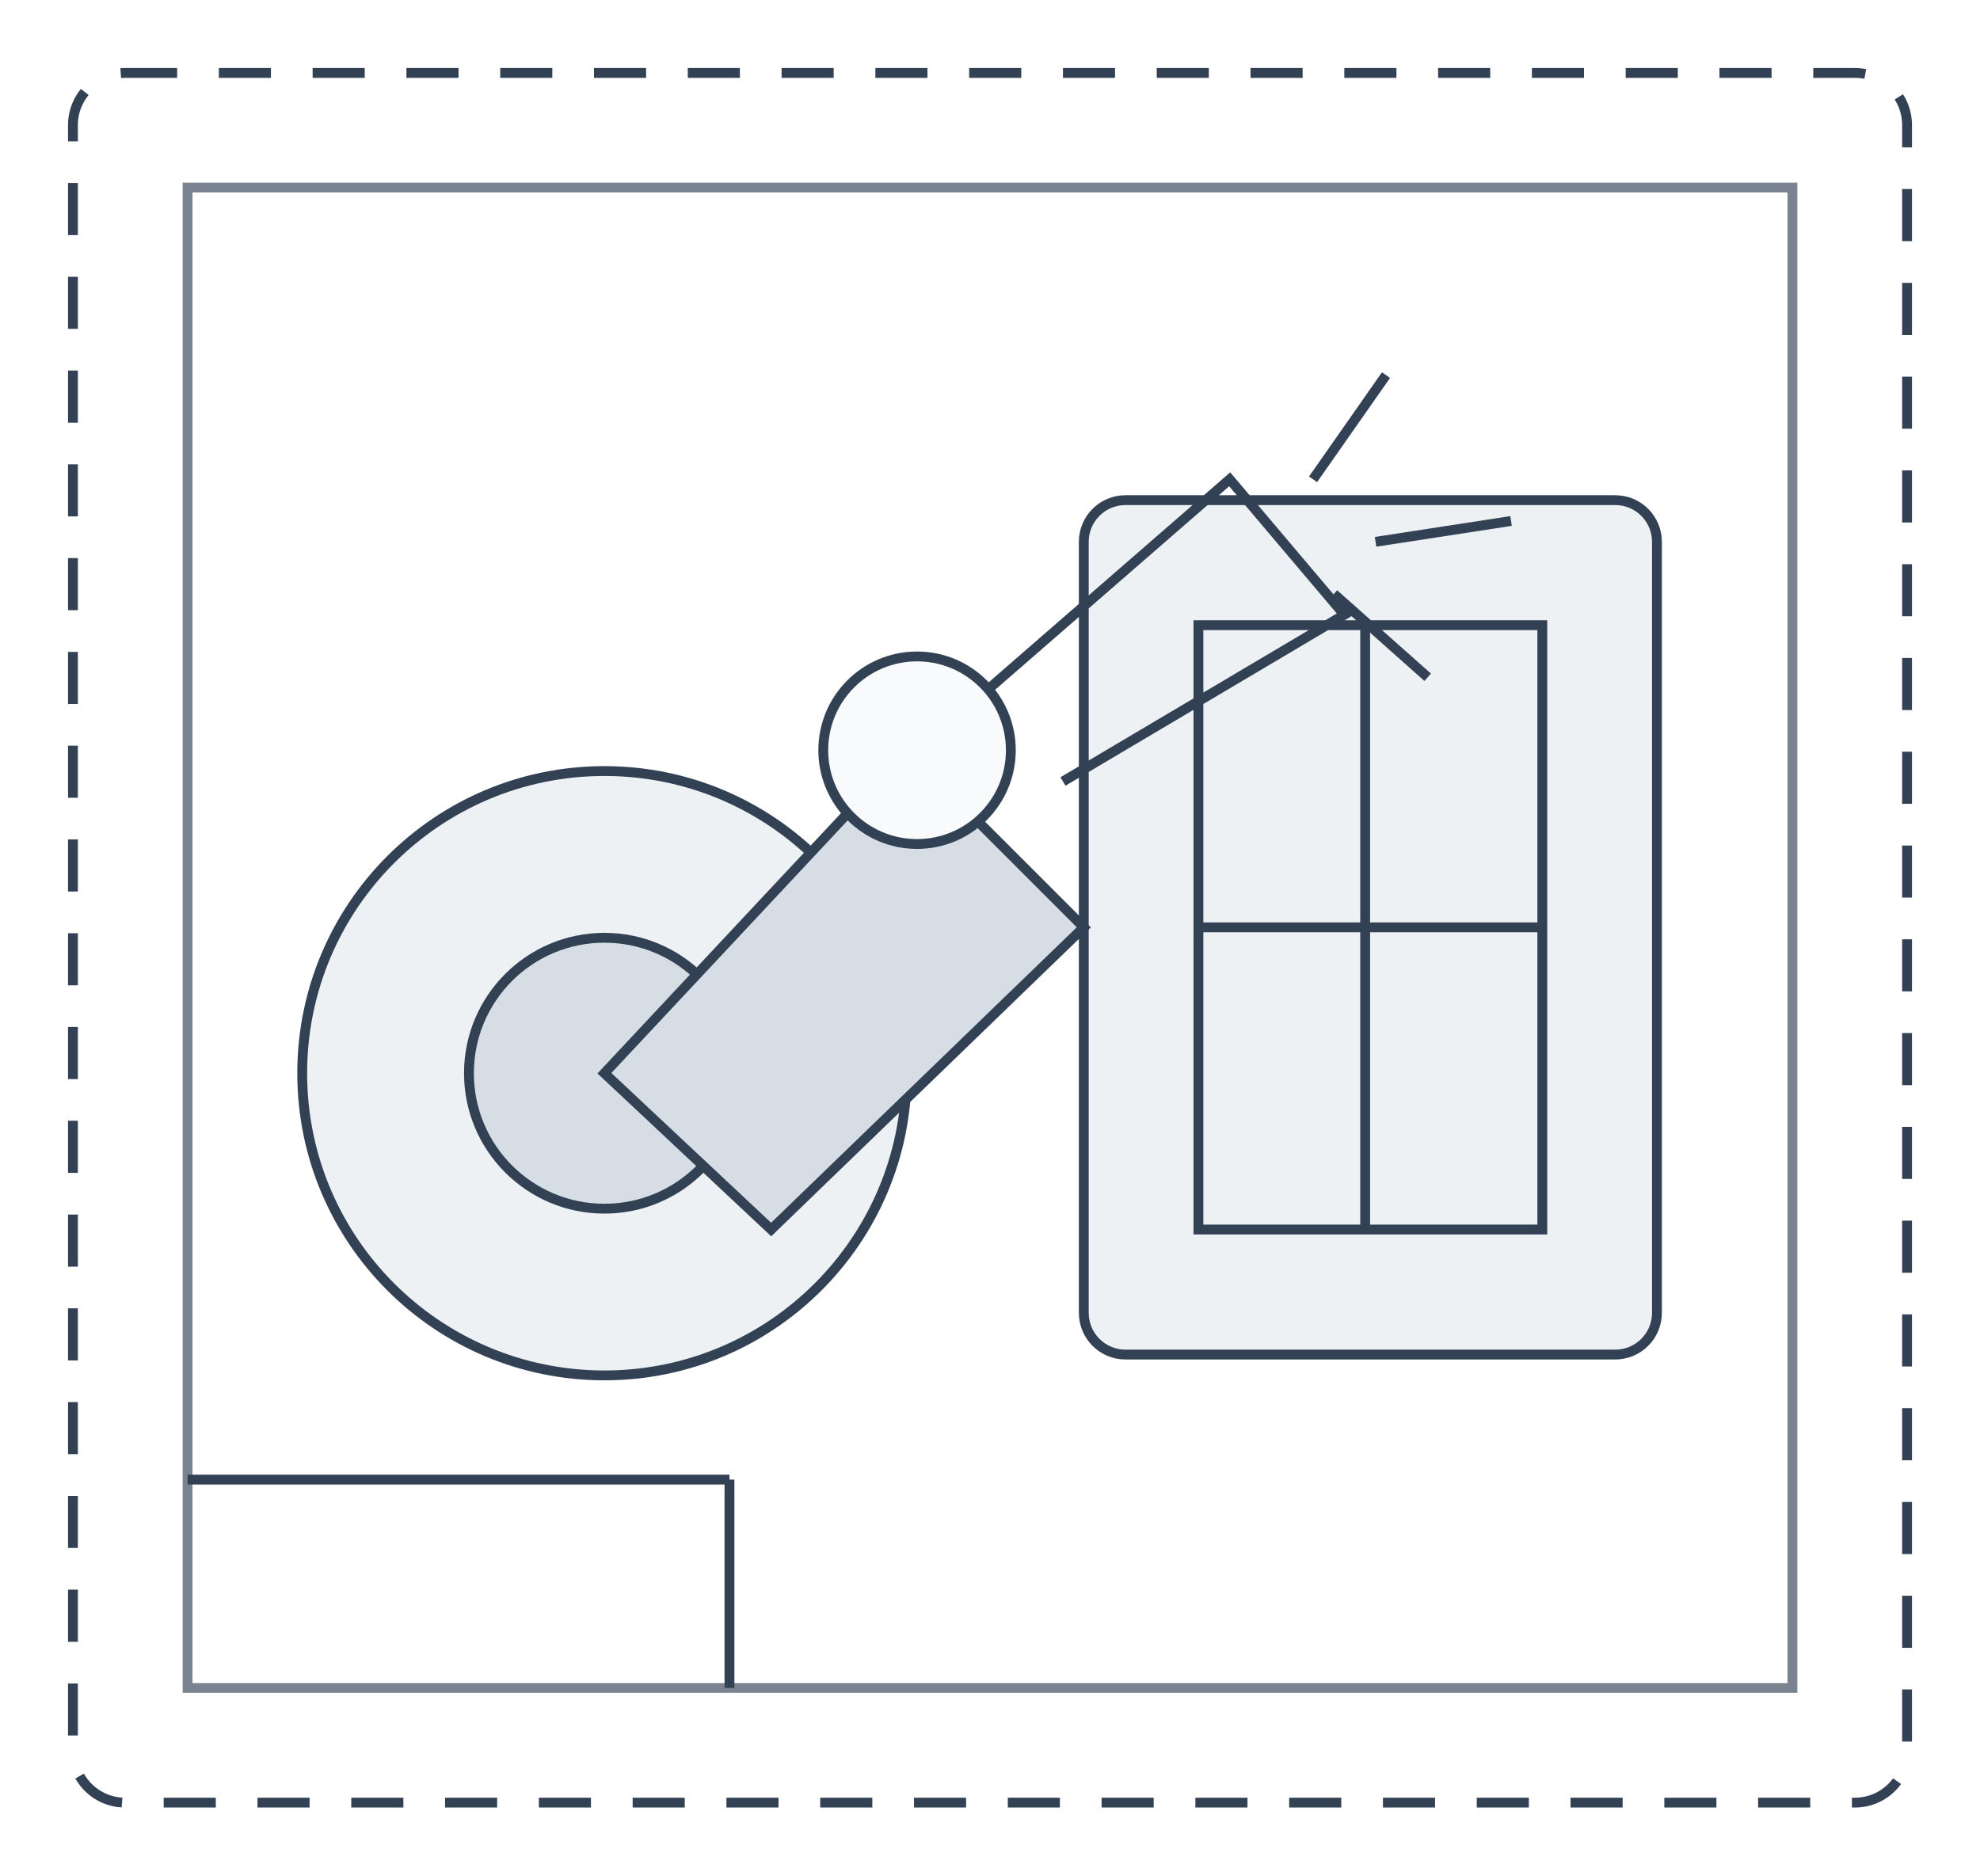
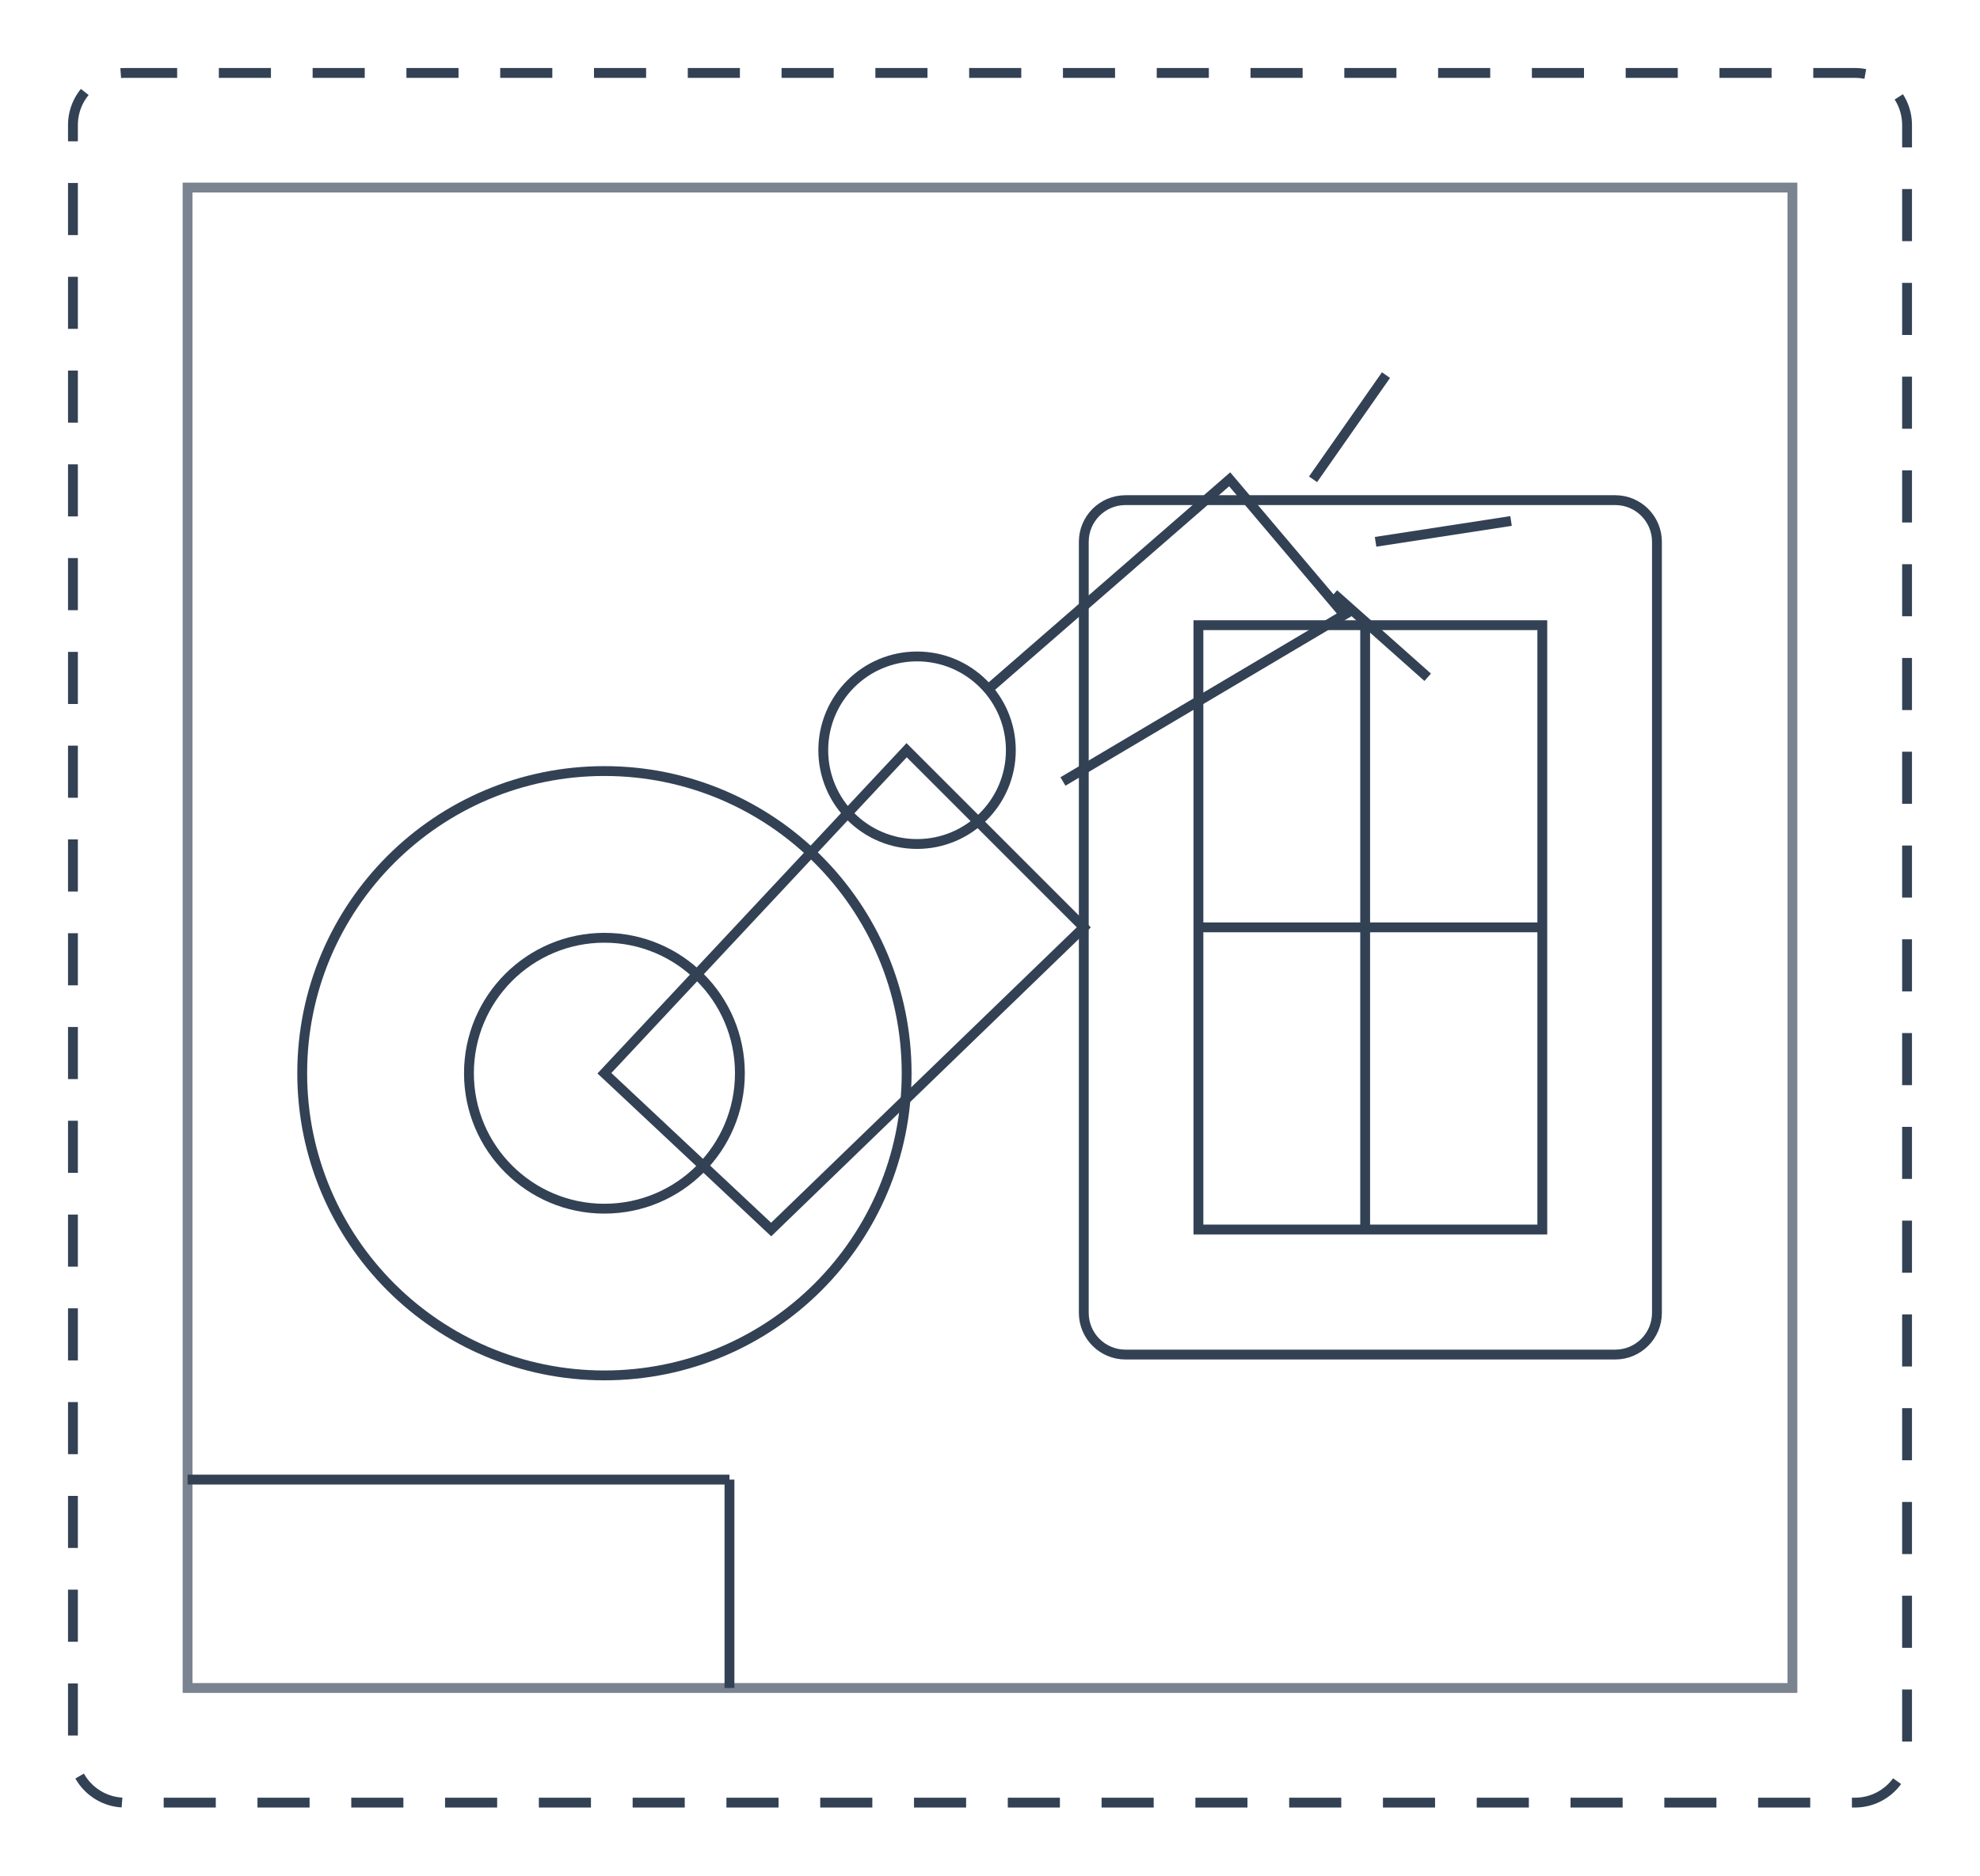
<svg xmlns="http://www.w3.org/2000/svg" viewBox="0 0 190 180" role="img" aria-label="Célula robotizada de solda vista de cima">
  <style>[stroke]{stroke-width:.25mm!important;vector-effect:non-scaling-stroke}</style>
  <g stroke="#334155">
    <rect x="7" y="7" width="176" height="166" rx="5" fill="none" stroke-dasharray="5 4" />
    <path d="M18 18h154v144H18z" fill="none" opacity=".65" />
-     <rect x="104" y="48" width="55" height="82" rx="4" fill="#eef1f4" />
+     <rect x="104" y="48" width="55" height="82" rx="4" fill="none" />
    <path d="M115 60h33v58h-33zM115 89h33M131 60v58" fill="none" />
-     <circle cx="58" cy="103" r="29" fill="#eef1f4" />
-     <circle cx="58" cy="103" r="13" fill="#d7dde5" />
-     <path d="M58 103l29-31 17 17-30 29z" fill="#d7dde5" />
-     <circle cx="88" cy="72" r="9" fill="#f8fafc" />
+     <circle cx="58" cy="103" r="29" fill="none" />
+     <circle cx="58" cy="103" r="13" fill="none" />
+     <path d="M58 103l29-31 17 17-30 29z" fill="none" />
+     <circle cx="88" cy="72" r="9" fill="none" />
    <path d="M95 66l23-20 11 13-27 16M126 46l7-10M132 52l13-2M128 57l9 8" fill="none" />
    <path d="M18 142h52M70 142v20" fill="none" />
  </g>
</svg>
